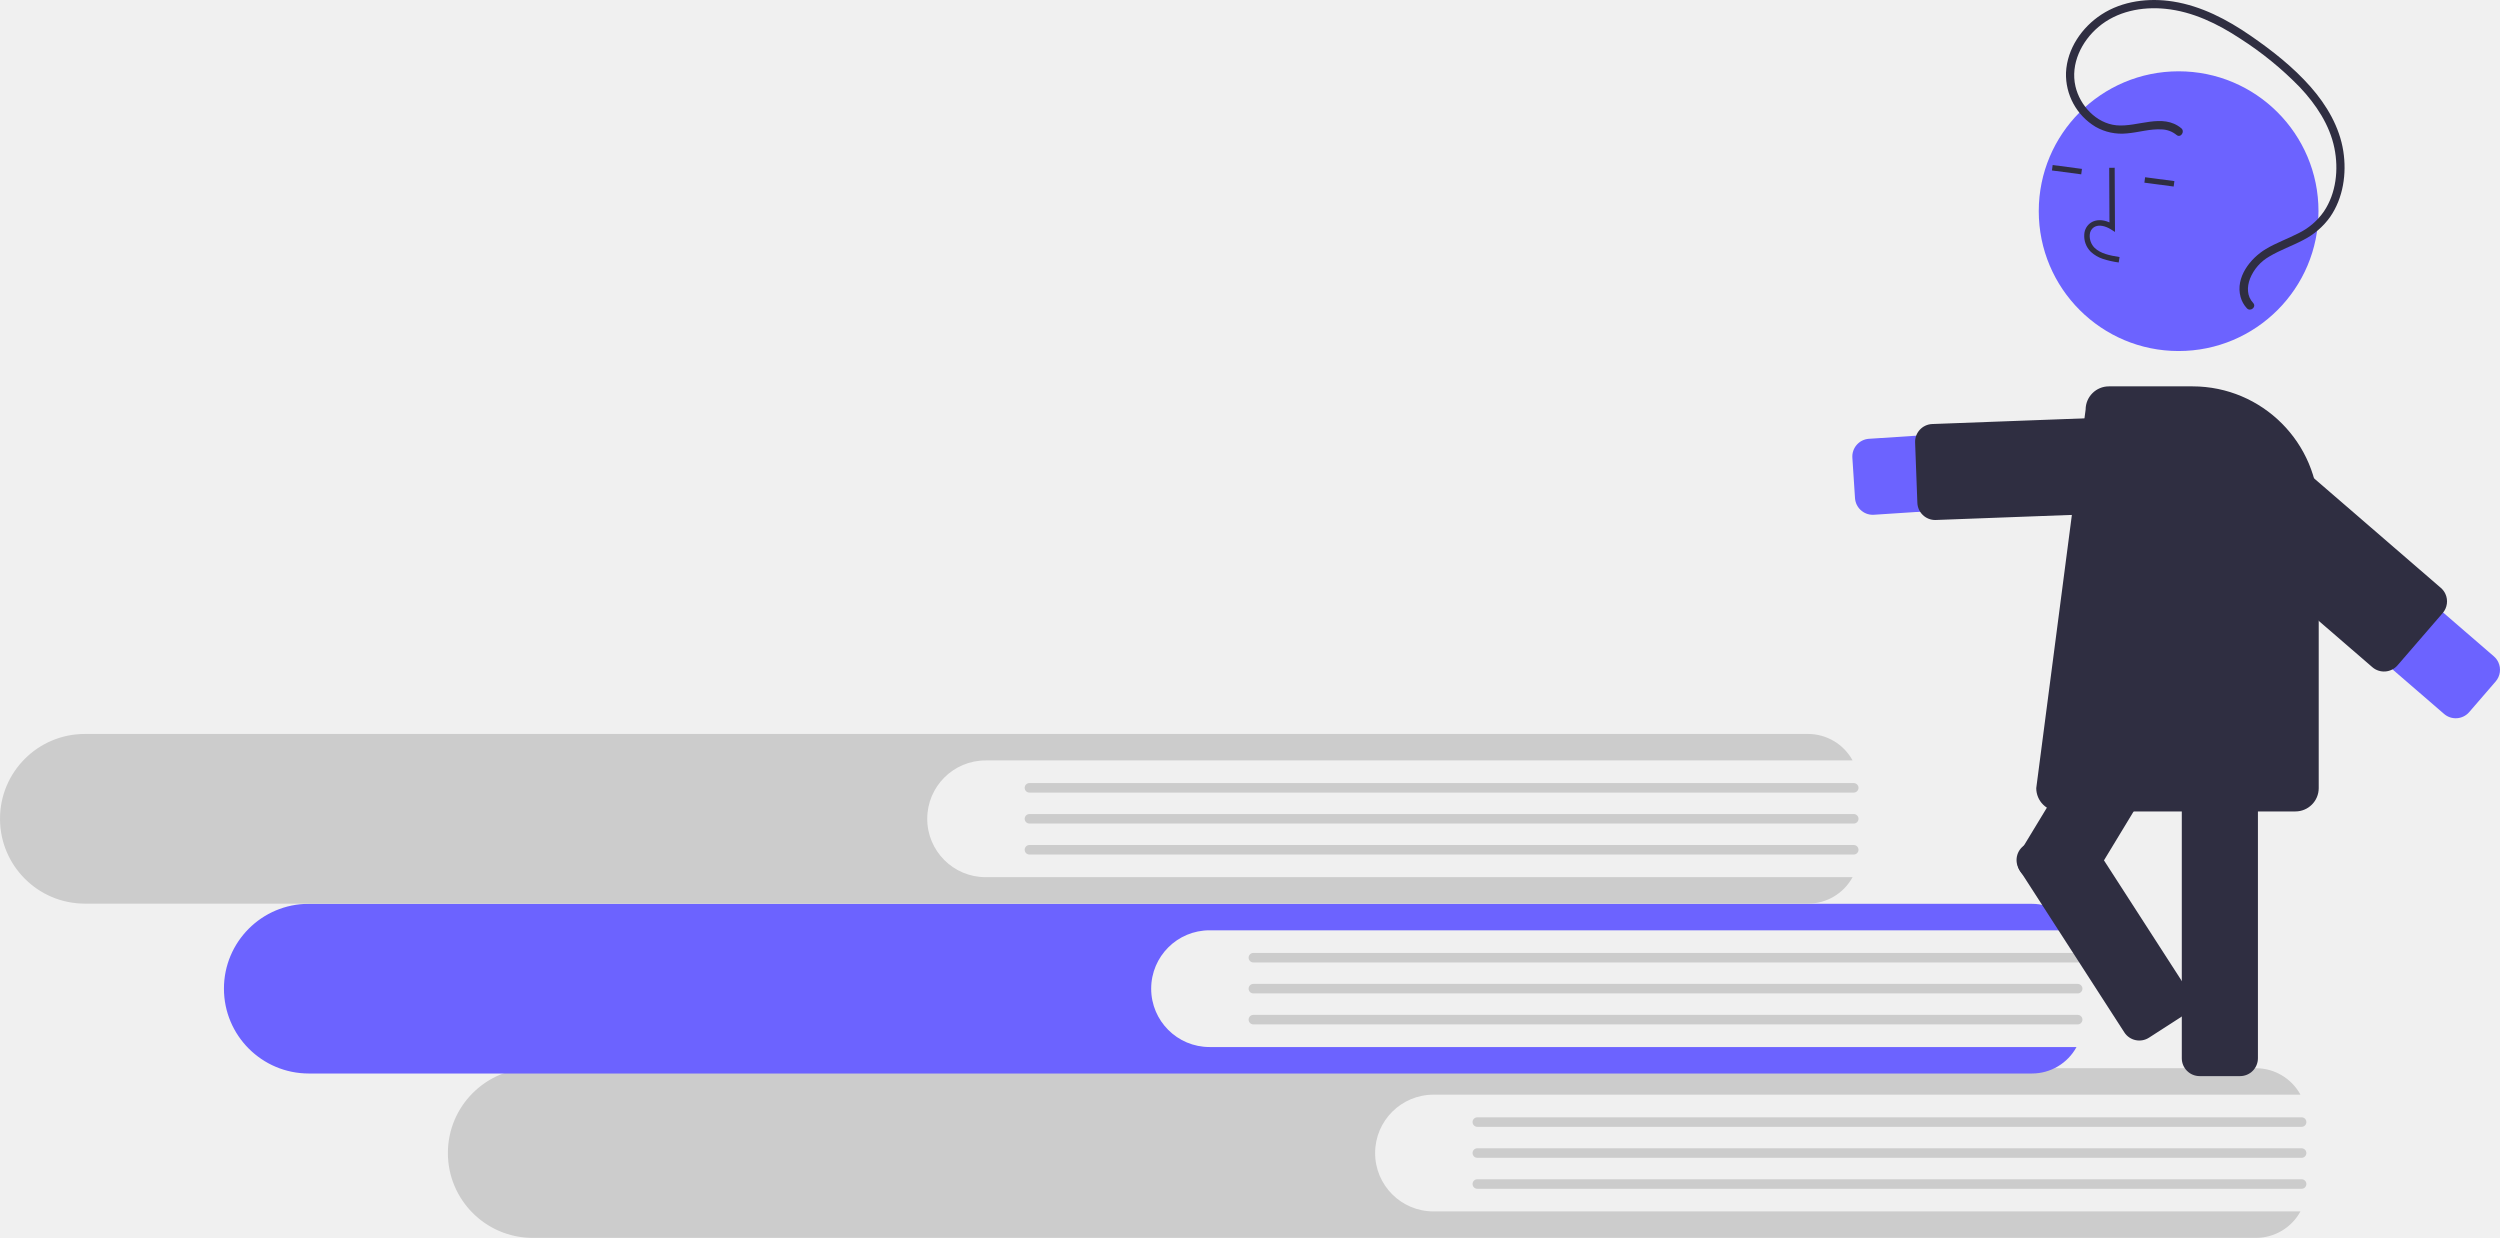
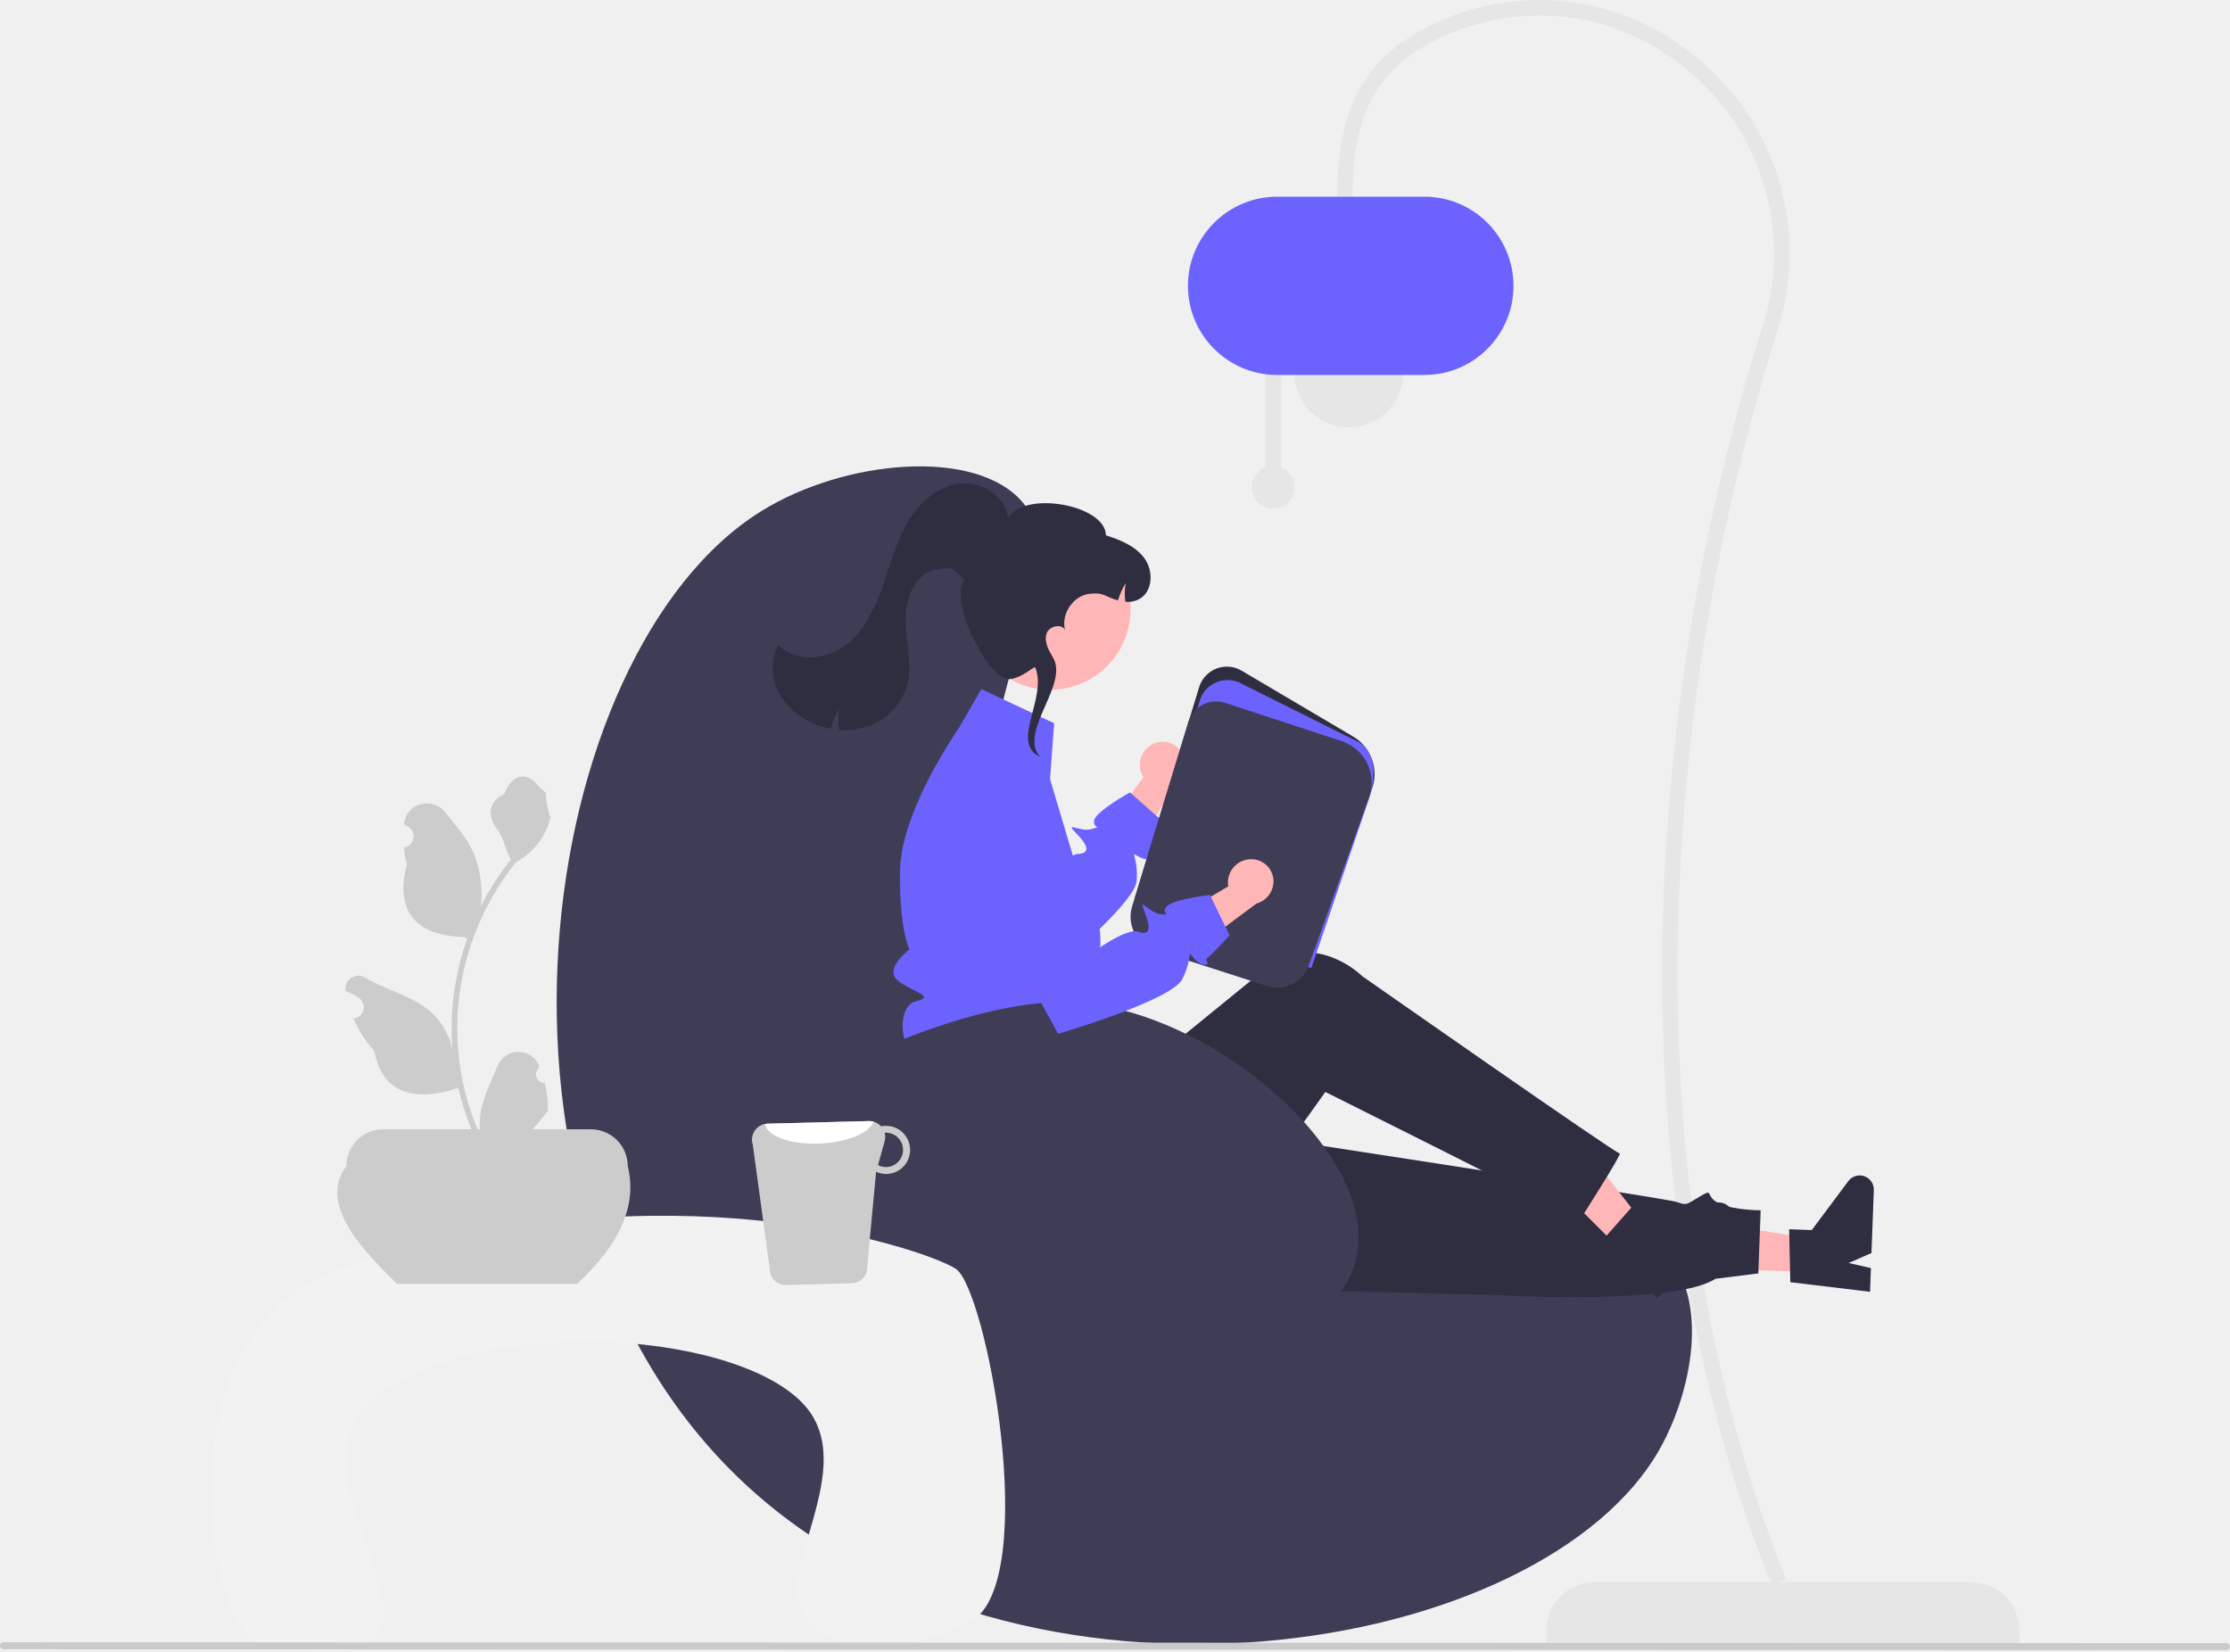
- <svg xmlns="http://www.w3.org/2000/svg" data-name="Layer 1" width="911.602" height="451.384" viewBox="0 0 911.602 451.384">
-   <path d="M666.907,666.039a21.283,21.283,0,0,1,0-42.566H983.042a18.505,18.505,0,0,0-16.237-9.653H338.413a30.932,30.932,0,0,0-30.897,30.936,30.952,30.952,0,0,0,30.897,30.936H966.805a18.506,18.506,0,0,0,16.237-9.653Z" transform="translate(-144.1992 -224.3079)" fill="#ccc" />
-   <path d="M983.462,635.2H682.891a1.737,1.737,0,0,1,0-3.475H983.462a1.737,1.737,0,0,1,0,3.475Z" transform="translate(-144.1992 -224.3079)" fill="#ccc" />
-   <path d="M983.462,646.493H682.891a1.737,1.737,0,0,1,0-3.475H983.462a1.737,1.737,0,0,1,0,3.475Z" transform="translate(-144.1992 -224.3079)" fill="#ccc" />
-   <path d="M983.462,657.787H682.891a1.737,1.737,0,0,1,0-3.475H983.462a1.737,1.737,0,0,1,0,3.475Z" transform="translate(-144.1992 -224.3079)" fill="#ccc" />
-   <path d="M585.249,606.099a21.283,21.283,0,0,1,0-42.566H901.384a18.505,18.505,0,0,0-16.237-9.653H256.755a30.933,30.933,0,0,0-30.898,30.936,30.952,30.952,0,0,0,30.898,30.936H885.147a18.505,18.505,0,0,0,16.237-9.653Z" transform="translate(-144.1992 -224.3079)" fill="#6c63ff" />
-   <path d="M901.804,575.26H601.233a1.737,1.737,0,0,1,0-3.475H901.804a1.737,1.737,0,1,1,0,3.475Z" transform="translate(-144.1992 -224.3079)" fill="#ccc" />
-   <path d="M901.804,586.553H601.233a1.737,1.737,0,0,1,0-3.475H901.804a1.737,1.737,0,1,1,0,3.475Z" transform="translate(-144.1992 -224.3079)" fill="#ccc" />
-   <path d="M901.804,597.846H601.233a1.737,1.737,0,0,1,0-3.475H901.804a1.737,1.737,0,1,1,0,3.475Z" transform="translate(-144.1992 -224.3079)" fill="#ccc" />
-   <path d="M503.591,544.158a21.283,21.283,0,0,1,0-42.566H819.726a18.506,18.506,0,0,0-16.237-9.653H175.097a30.932,30.932,0,0,0-30.897,30.936,30.952,30.952,0,0,0,30.897,30.936H803.489a18.505,18.505,0,0,0,16.237-9.653Z" transform="translate(-144.1992 -224.3079)" fill="#ccc" />
-   <path d="M820.146,513.32H519.575a1.737,1.737,0,0,1,0-3.475H820.146a1.737,1.737,0,1,1,0,3.475Z" transform="translate(-144.1992 -224.3079)" fill="#ccc" />
-   <path d="M820.146,524.613H519.575a1.737,1.737,0,1,1,0-3.475H820.146a1.737,1.737,0,1,1,0,3.475Z" transform="translate(-144.1992 -224.3079)" fill="#ccc" />
-   <path d="M820.146,535.906H519.575a1.737,1.737,0,0,1,0-3.475H820.146a1.737,1.737,0,1,1,0,3.475Z" transform="translate(-144.1992 -224.3079)" fill="#ccc" />
-   <path d="M827.087,412.022a6.5,6.5,0,0,1-6.476-6.075l-.965-14.728a6.5,6.5,0,0,1,6.061-6.911l115.387-7.557a13.88,13.88,0,1,1,1.814,27.701l-115.387,7.556Q827.304,412.021,827.087,412.022Z" transform="translate(-144.1992 -224.3079)" fill="#6c63ff" />
-   <path d="M849.84,413.921a6.508,6.508,0,0,1-6.493-6.258l-.822-21.998a6.5,6.5,0,0,1,6.253-6.738l94.886-3.546a6.5,6.5,0,0,1,6.738,6.253l.822,21.998a6.5,6.5,0,0,1-6.253,6.738l-94.886,3.546C850.003,413.919,849.921,413.921,849.84,413.921Z" transform="translate(-144.1992 -224.3079)" fill="#2f2e41" />
-   <path d="M961.031,616.701H946.271a6.507,6.507,0,0,1-6.5-6.5V487.187a6.507,6.507,0,0,1,6.5-6.5H961.031a6.507,6.507,0,0,1,6.5,6.5V610.201A6.507,6.507,0,0,1,961.031,616.701Z" transform="translate(-144.1992 -224.3079)" fill="#2f2e41" />
-   <path d="M895.518,551.677l-12.622-7.651a6.507,6.507,0,0,1-2.189-8.928L944.471,429.901a6.507,6.507,0,0,1,8.928-2.189l12.622,7.651a6.507,6.507,0,0,1,2.189,8.928l-63.764,105.198A6.507,6.507,0,0,1,895.518,551.677Z" transform="translate(-144.1992 -224.3079)" fill="#2f2e41" />
-   <circle cx="794.415" cy="77.001" r="51" fill="#6c63ff" />
-   <path d="M911.008,318.722a12.095,12.095,0,0,1-4.417-2.593,8.133,8.133,0,0,1-2.377-6.439,5.472,5.472,0,0,1,2.433-4.211c1.824-1.17,4.263-1.173,6.747-.079l-.094-19.91,2-.01.111,23.406-1.541-.969c-1.787-1.122-4.339-1.912-6.142-.755a3.514,3.514,0,0,0-1.522,2.719,6.146,6.146,0,0,0,1.768,4.801c2.208,2.11,5.43,2.769,9.105,3.359l-.317,1.975A32.964,32.964,0,0,1,911.008,318.722Z" transform="translate(-144.1992 -224.3079)" fill="#2f2e41" />
-   <rect x="896.891" y="280.795" width="2" height="10.772" transform="translate(352.4155 914.5657) rotate(-82.4768)" fill="#2f2e41" />
-   <rect x="930.598" y="285.246" width="2" height="10.772" transform="translate(377.2975 951.8508) rotate(-82.4768)" fill="#2f2e41" />
-   <path d="M981.199,520.192h-86a8.51,8.51,0,0,1-8.5-8.5l18.004-138.064a8.49,8.49,0,0,1,8.496-8.436h30.52a46.032,46.032,0,0,1,45.98,45.98v100.52A8.51,8.51,0,0,1,981.199,520.192Z" transform="translate(-144.1992 -224.3079)" fill="#2f2e41" />
-   <path d="M1055.19,465.789a6.51,6.51,0,0,1-.967,7.007l-9.649,11.169a6.499,6.499,0,0,1-9.168.669l-87.501-75.597a13.879,13.879,0,1,1,18.148-21.005l87.501,75.597A6.464,6.464,0,0,1,1055.19,465.789Z" transform="translate(-144.1992 -224.3079)" fill="#6c63ff" />
-   <path d="M1035.877,440.841a6.51,6.51,0,0,1-.967,7.007l-16.482,19.077a6.507,6.507,0,0,1-9.168.669l-71.851-62.076a6.499,6.499,0,0,1-.669-9.168l16.481-19.076a6.499,6.499,0,0,1,9.168-.669l71.851,62.076A6.472,6.472,0,0,1,1035.877,440.841Z" transform="translate(-144.1992 -224.3079)" fill="#2f2e41" />
-   <path d="M939.568,271.061c-6.818-5.642-15.931-.306-23.641-1.063-7.376-.725-13.313-7.216-14.931-14.201-1.887-8.15,2.204-16.428,8.367-21.649,6.75-5.718,15.813-7.495,24.449-6.625,9.898.997,19.018,5.429,27.228,10.843a121.851,121.851,0,0,1,21.783,17.759c5.871,6.241,10.886,13.718,12.604,22.234,1.561,7.739.645,16.366-3.821,23.032a24.205,24.205,0,0,1-9.324,7.984c-3.9,2.008-8.073,3.47-11.845,5.728-5.704,3.414-11.178,10.373-9.237,17.47a9.793,9.793,0,0,0,2.305,4.147c1.318,1.408,3.609-.529,2.288-1.941-2.32-2.479-2.295-5.845-1.141-8.88a16.272,16.272,0,0,1,7.081-8.09c3.949-2.358,8.33-3.851,12.382-6.008a27.022,27.022,0,0,0,9.754-8.401c4.768-6.899,6.065-15.784,4.798-23.956-1.37-8.844-6.079-16.815-11.918-23.458-6.355-7.23-14.107-13.305-22.012-18.745-8.482-5.837-17.824-10.73-28.09-12.369-8.899-1.421-18.493-.26-26.156,4.721-7.153,4.649-12.557,12.515-12.944,21.196a22.235,22.235,0,0,0,10.753,19.741,19.101,19.101,0,0,0,11.458,2.426c4.256-.354,8.496-1.739,12.791-1.459a8.941,8.941,0,0,1,5.308,2.028c1.49,1.233,3.19-1.242,1.713-2.464Z" transform="translate(-144.1992 -224.3079)" fill="#2f2e41" />
-   <path d="M879.599,536.876q.027-.169.064-.338a6.456,6.456,0,0,1,2.831-4.091l12.403-8a6.508,6.508,0,0,1,8.986,1.939l38.261,59.32a6.501,6.501,0,0,1-1.939,8.986l-12.404,8a6.508,6.508,0,0,1-8.986-1.939l-38.261-59.32A6.453,6.453,0,0,1,879.599,536.876Z" transform="translate(-144.1992 -224.3079)" fill="#2f2e41" />
+ <svg xmlns="http://www.w3.org/2000/svg" data-name="Layer 1" width="751.131" height="556.415" viewBox="0 0 751.131 556.415">
+   <path d="M745.319,704.743H904.585a0,0,0,0,1,0,0v4.887a16,16,0,0,1-16,16H761.319a16,16,0,0,1-16-16V704.743A0,0,0,0,1,745.319,704.743Z" transform="translate(1425.47 1258.58) rotate(-180)" fill="#e6e6e6" />
+   <path d="M821.225,705.718l4.843-1.951c-50.677-125.789-45.795-284.482-2.956-420.613a85.005,85.005,0,0,0-24.764-89.934c-24.865-22.189-59.145-27.594-89.467-14.108-29.931,13.314-34.056,36.505-34.056,59.583h5.222c0-24.635,5.265-43.383,30.957-54.812,28.419-12.639,60.555-7.569,83.867,13.234A79.839,79.839,0,0,1,818.131,281.586C774.798,419.289,770.202,579.072,821.225,705.718Z" transform="translate(-224.4343 -171.7927)" fill="#e6e6e6" />
+   <circle cx="454.307" cy="125.648" r="18.276" fill="#e6e6e6" />
+   <path d="M650.594,329.302V294.672h5.385v34.629a7.179,7.179,0,1,1-5.385,0Z" transform="translate(-224.4343 -171.7927)" fill="#e6e6e6" />
+   <path d="M624.565,268.068a30.06,30.06,0,0,1,30.025-30.025h49.607a30.025,30.025,0,1,1,0,60.051H654.59A30.06,30.06,0,0,1,624.565,268.068Z" transform="translate(-224.4343 -171.7927)" fill="#6c63ff" />
+   <path d="M554.67,454.005c4.981-63.723,30.447-94.083,14.14-113.123-15.619-18.238-59.617-14.47-87.872,3.03-76.212,47.202-104.134,235.332-6.06,327.249C568.072,758.504,744.695,730.53,783.946,659.04c9.158-16.681,16.434-45.922,3.03-63.632-33.278-43.967-154.271,35.669-208.066-14.14C547.03,551.749,551.937,488.975,554.67,454.005Z" transform="translate(-224.4343 -171.7927)" fill="#3f3d56" />
+   <path d="M612.927,422.347a7.822,7.822,0,0,0-3.924,10.18,7.504,7.504,0,0,0,.597,1.087l-16.358,21.842,8.163,12.2,19.174-32.343a7.8,7.8,0,0,0,2.373-9.222,7.465,7.465,0,0,0-9.838-3.828Q613.02,422.303,612.927,422.347Z" transform="translate(-224.4343 -171.7927)" fill="#ffb6b6" />
+   <path d="M612.914,460.005c1.071.949-1.899,2.121-5.04.273-.899-.535-1.283-.758-1.384-.616-.253.353,1.222,2.959.828,8.747-.242,3.454-5.979,9.949-12.494,16.282-8.807,8.565-19.049,16.827-19.049,16.827l-3.596-2.879-37.704-30.23-6.363-8.807a62.681,62.681,0,0,1,2.616-10.232,111.546,111.546,0,0,1,5.676-13.474c1.172-2.374,2.374-4.636,3.525-6.717l20.201,22.261,16.928,18.645s4.929-7.939,8.747-10.1a3.636,3.636,0,0,1,1.616-.555c3.858-.182,4.091-2.283-.384-6.858-4.474-4.575,1.172-.303,5.151-1.535,3.98-1.232,0,0,.838-3.081.838-3.081,11.999-9.262,11.999-9.262l.465.414,8.434,7.444,2.414,2.131s-2.636,7.232-3.363,8.757C612.248,458.965,611.854,459.046,612.914,460.005Z" transform="translate(-224.4343 -171.7927)" fill="#6c63ff" />
+   <polygon points="610.804 428.521 611.215 417.38 568.439 410.493 567.832 426.935 610.804 428.521" fill="#ffb6b6" />
+   <path d="M827.473,603.668l-.406-17.838,7.626.281,12.311-16.49a4.767,4.767,0,0,1,8.583,3.027l-.782,21.19-7.678,3.374,7.49,1.704-.295,7.989Z" transform="translate(-224.4343 -171.7927)" fill="#2f2e41" />
+   <path d="M594.489,604.651l135.488,3.435s58.508,3.379,72.236-5.551l14.476-1.828.785-21.264s-8.852.065-13.942-2.306-1.552-5.273-6.405-2.42-4.34,3.196-8.092,1.885S613.241,549.069,613.241,549.069Z" transform="translate(-224.4343 -171.7927)" fill="#2f2e41" />
+   <polygon points="548.592 423.631 556.471 415.744 529.796 381.601 518.168 393.243 548.592 423.631" fill="#ffb6b6" />
+   <path d="M765.053,588.562l11.835-13.353,5.399,5.393,20.241-3.716a4.767,4.767,0,0,1,4.234,8.057l-14.985,15.003-7.923-2.748,4.332,6.344-5.65,5.657Z" transform="translate(-224.4343 -171.7927)" fill="#2f2e41" />
+   <path d="M541.035,530.449l1.347,31.31c1.586,36.859,42.178,59.168,73.654,39.923q.87-.532,1.746-1.102s11.933-3.205,11.571-8.279,2.553-7.545,5.133-6.161,36.357-46.553,36.357-46.553,70.178,35.006,85.66,43.247c0,0,14.556-22.759,13.501-22.52s-86.819-59.788-86.819-59.788-13.972-14.14-31.304-4.804c-.361,1.371-.052,1.419-.052,1.419l-57.253,46.652-8.09-15.363Z" transform="translate(-224.4343 -171.7927)" fill="#2f2e41" />
+   <path d="M595.017,491.306a32.354,32.354,0,0,1-.616,4.303,25.39,25.39,0,0,1-1.98,5.939s0,2.111-4.04,9.181,1.01,4.04,4.04,9.292c3.03,5.242,0,2.828-3.363,6.202a7.722,7.722,0,0,0-1.909,7.606s-43.391.03-51.471-3-9.918-20.1-2.677-21.786c7.232-1.687-2.192-3.363-6.444-7.252-4.252-3.889,4.252-10.252,4.252-10.252s-3.505-6.05-3.212-26.362a40.029,40.029,0,0,1,.515-5.575,62.681,62.681,0,0,1,2.616-10.232,111.546,111.546,0,0,1,5.676-13.474c1.172-2.374,2.374-4.636,3.525-6.717.182-.323.353-.636.535-.949,2.192-3.879,4.192-7.05,5.515-9.08,1.02-1.576,1.636-2.464,1.636-2.464l7.353-12.787,24.544,11.504-1.394,18.817,4.232,14.191,1.949,6.535,1.505,5.04,2.323,7.807s-.636.03.121,1.071a34.484,34.484,0,0,1,6.575,15.827A32.227,32.227,0,0,1,595.017,491.306Z" transform="translate(-224.4343 -171.7927)" fill="#6c63ff" />
+   <path d="M665.896,493.334l-.461-.149-58.744-18.917,21.647-71.017a9.768,9.768,0,0,1,14.312-5.562l37.54,22.179a14.715,14.715,0,0,1,6.319,17.788Z" transform="translate(-224.4343 -171.7927)" fill="#2f2e41" />
+   <path d="M666.134,497.849l-59.217-19.069,21.647-71.017A9.768,9.768,0,0,1,642.876,402.201l39.332,19.637c5.909,3.49,5.771,12.524,3.027,19.936Z" transform="translate(-224.4343 -171.7927)" fill="#6c63ff" />
+   <path d="M660.206,502.989a11.291,11.291,0,0,1-9.05.9l-37.85-12.189A11.704,11.704,0,0,1,605.731,477.21l18.976-62.255a9.767,9.767,0,0,1,12.39-6.431l39.224,12.879a14.722,14.722,0,0,1,9.265,18.959l-20.289,56.565A11.304,11.304,0,0,1,660.206,502.989Z" transform="translate(-224.4343 -171.7927)" fill="#3f3d56" />
+   <circle cx="353.691" cy="205.214" r="27.11" fill="#ffb6b6" />
+   <path d="M486.452,404.525a23.511,23.511,0,0,0,11.546,10.793,27.033,27.033,0,0,0,6.222,1.969,24.326,24.326,0,0,1,2.879-6.816,20.083,20.083,0,0,0,0,7.199,23.9,23.9,0,0,0,9.663-1.199,20.726,20.726,0,0,0,13.034-13.204c2.16-7.186-.167-14.861-.35-22.362-.189-7.502,3.373-16.474,10.82-17.402,5.671-.708,4.97-.158,9.045,3.848-5.7,6.332,8.196,34.377,15.653,33.138,4.216-.701,7.318-4.048,8.152-3.932,4.27,10.456-8.574,25.286,1.613,30.154l-.756-1c-5.332-8.808,10.445-23.685,5.113-32.494-1.486-2.464-3.032-5.353-2.112-8.079.873-2.592,5.293-3.412,6.226-1.053-1.516-5.407,2.716-11.752,8.338-12.304,4.994-.493,4.706.931,9.467,2.229a24.293,24.293,0,0,1,2.608-5.835,19.918,19.918,0,0,0-.139,6.296,7.855,7.855,0,0,0,4.941-1.046c4.397-2.636,4.528-9.44,1.507-13.581-3.026-4.142-8.095-6.187-12.985-7.734-.045-10.342-27.872-15.292-32.99-5.678-.526-7.785-9.45-13.029-17.138-11.707s-13.752,7.487-17.45,14.357c-3.697,6.865-5.532,14.552-8.238,21.865s-6.575,14.604-13.056,18.943c-6.48,4.333-16.109,4.727-21.52-.89A17.168,17.168,0,0,0,486.452,404.525Z" transform="translate(-224.4343 -171.7927)" fill="#2f2e41" />
+   <path d="M514.269,528.498a9.788,9.788,0,0,1,1.815-1.149c10.377-5.164,42.645-18.57,67.877-18.02,48.548,1.058,110.332,54.637,95.953,90.617-10.941,27.378-65.336,42.954-105.043,30.496C519.245,612.989,497.288,542.036,514.269,528.498Z" transform="translate(-224.4343 -171.7927)" fill="#3f3d56" />
+   <path d="M312.726,725.733c-15.864-2.993-29.906-74.46,1.305-109.658,10.693-12.059,24.032-17.308,41.775-22.193,102.121-28.115,180.011-1.32,190.478,5.222,10.444,6.527,28.752,104.875,5.34,118.796-13.173,7.833-39.282,11.749-52.218,2.611-19.035-13.446,12.915-48.324-1.305-71.8C481.963,622.071,396.986,613.097,354.382,639.573,308.929,667.82,402.684,742.704,312.726,725.733Z" transform="translate(-224.4343 -171.7927)" fill="#f2f2f2" />
+   <path d="M418.787,604.223H358.183c-14.961-14.338-25.658-28.156-17.094-39.626a12.432,12.432,0,0,1,12.432-12.432h69.928a12.432,12.432,0,0,1,12.432,12.432C439.141,577.666,433.316,590.877,418.787,604.223Z" transform="translate(-224.4343 -171.7927)" fill="#ccc" />
+   <path d="M407.903,536.515a2.807,2.807,0,0,1-2.035-4.866l.192-.765q-.038-.092-.076-.184a7.539,7.539,0,0,0-13.907.052c-2.275,5.478-5.17,10.966-5.883,16.758a22.304,22.304,0,0,0,.392,7.671A89.42,89.42,0,0,1,378.452,518.042a86.307,86.307,0,0,1,.535-9.628q.444-3.931,1.231-7.807a90.456,90.456,0,0,1,17.938-38.337,24.073,24.073,0,0,0,10.012-10.387,18.363,18.363,0,0,0,1.67-5.018c-.487.064-1.838-7.359-1.47-7.815-.679-1.031-1.895-1.543-2.637-2.549-3.689-5.002-8.773-4.129-11.426,2.669-5.669,2.861-5.724,7.606-2.245,12.169,2.213,2.903,2.517,6.832,4.459,9.94-.2.256-.408.503-.607.759a91.039,91.039,0,0,0-9.502,15.054,37.846,37.846,0,0,0-2.259-17.579c-2.163-5.217-6.216-9.611-9.786-14.122-4.288-5.418-13.08-3.053-13.836,3.814q-.011.1-.021.199.795.449,1.557.952a3.808,3.808,0,0,1-1.535,6.93l-.078.012a37.89,37.89,0,0,0,.999,5.665c-4.58,17.71,5.307,24.16,19.424,24.45.312.16.615.32.927.471a92.924,92.924,0,0,0-5.002,23.539,88.135,88.135,0,0,0,.064,14.231l-.024-.168a23.289,23.289,0,0,0-7.95-13.448c-6.118-5.026-14.762-6.877-21.363-10.916a4.371,4.371,0,0,0-6.694,4.252q.013.088.027.176a25.578,25.578,0,0,1,2.868,1.382q.795.449,1.557.952a3.808,3.808,0,0,1-1.535,6.93l-.078.012c-.056.008-.104.016-.16.024a37.923,37.923,0,0,0,6.975,10.923c2.863,15.46,15.162,16.927,28.318,12.425h.008a92.897,92.897,0,0,0,6.24,18.218h22.293c.08-.248.152-.503.224-.751a25.329,25.329,0,0,1-6.169-.367c1.654-2.03,3.308-4.075,4.962-6.105a1.384,1.384,0,0,0,.104-.12c.839-1.039,1.686-2.069,2.525-3.108l0-.001a37.101,37.101,0,0,0-1.087-9.451Z" transform="translate(-224.4343 -171.7927)" fill="#ccc" />
+   <path d="M483.94,600.976a5.385,5.385,0,0,0,5.189,3.635l22.233-.572a5.311,5.311,0,0,0,5.019-3.908l3.146-33.642a8.22,8.22,0,0,0,3.557.731,8.108,8.108,0,0,0-.407-16.211,6.869,6.869,0,0,0-1.457.152,5.495,5.495,0,0,0-4.09-1.765l-34.199.883a4.912,4.912,0,0,0-.844.105,5.341,5.341,0,0,0-4.09,6.936Zm36.233-36.773,2.239-8.017a5.46,5.46,0,0,0,.017-2.832c.109-0.0.204-.052.313-.052a5.8,5.8,0,0,1,.272,11.596A5.459,5.459,0,0,1,520.172,564.203Z" transform="translate(-224.4343 -171.7927)" fill="#ccc" />
+   <path d="M482.087,550.382c.729,4.166,8.92,7.095,18.77,6.586,9.058-.417,16.464-3.598,17.82-7.367a5.057,5.057,0,0,0-1.548-.206l-34.199.883A4.912,4.912,0,0,0,482.087,550.382Z" transform="translate(-224.4343 -171.7927)" fill="#fff" />
+   <path d="M225.625,727.311l748.75.307a1.191,1.191,0,0,0,0-2.381l-748.75-.307a1.191,1.191,0,1,0,0,2.381Z" transform="translate(-224.4343 -171.7927)" fill="#cacaca" />
+   <path d="M645.576,461.206a7.822,7.822,0,0,0-7.536,7.889,7.505,7.505,0,0,0,.133,1.233l-23.499,13.873,2.844,14.4,30.135-22.485a7.8,7.8,0,0,0,5.737-7.601,7.465,7.465,0,0,0-7.61-7.317Q645.678,461.201,645.576,461.206Z" transform="translate(-224.4343 -171.7927)" fill="#ffb6b6" />
+   <path d="M626.326,494.279c-.629-.842-.899-1.195-1.042-1.098-.368.222-.014,3.197-2.602,8.383-3.643,7.285-41.844,18.442-41.844,18.442l-4.703-8.611-20.688-37.84-7.131-30.33a13.531,13.531,0,0,1-.361-3.228,128.177,128.177,0,0,1,20.171-11.611,13.504,13.504,0,0,1,6.061,7.22l14.241,39.929,5.683,15.942s10.024-7.168,13.66-5.852c3.63,1.324,4.662-.532,2.289-6.475-2.373-5.943,1.189.174,5.334.563,4.153.395,0,0,1.962-2.522s14.645-3.94,14.645-3.94l.27.563,4.915,10.11,1.407,2.905s-5.211,5.653-6.468,6.78c-1.263,1.135-1.653,1.056-1.035,2.349C631.699,497.248,628.509,497.19,626.326,494.279Z" transform="translate(-224.4343 -171.7927)" fill="#6c63ff" />
</svg>
